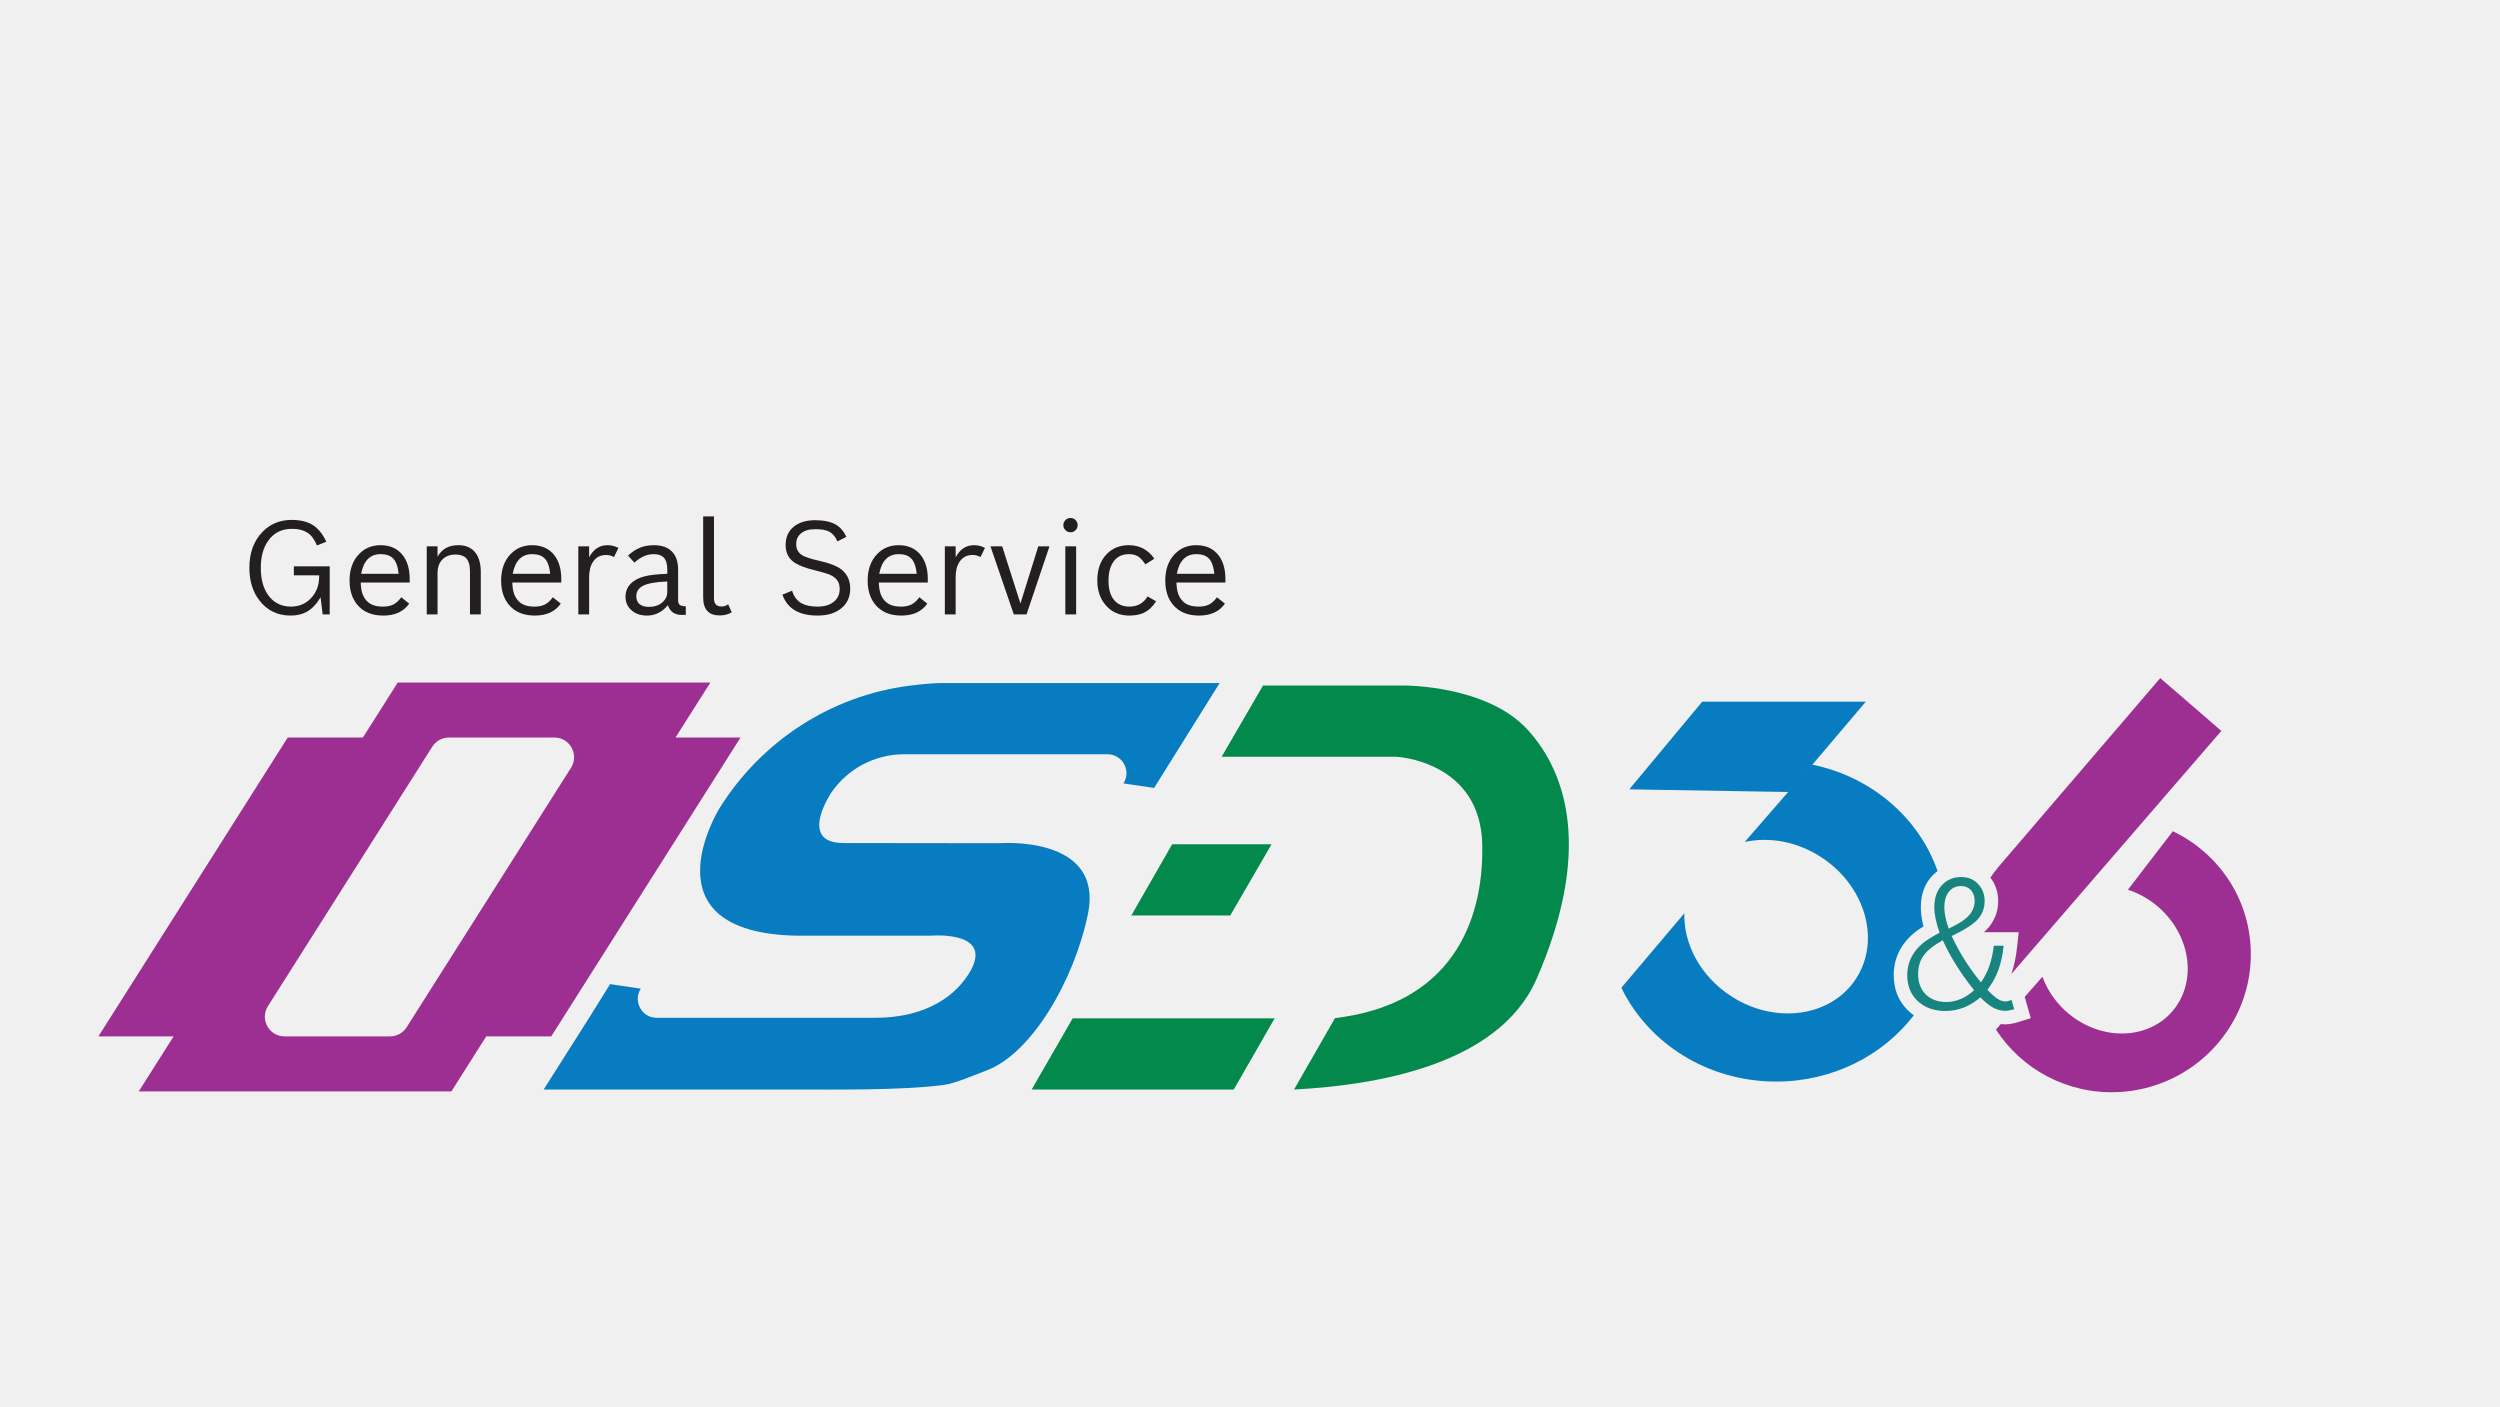
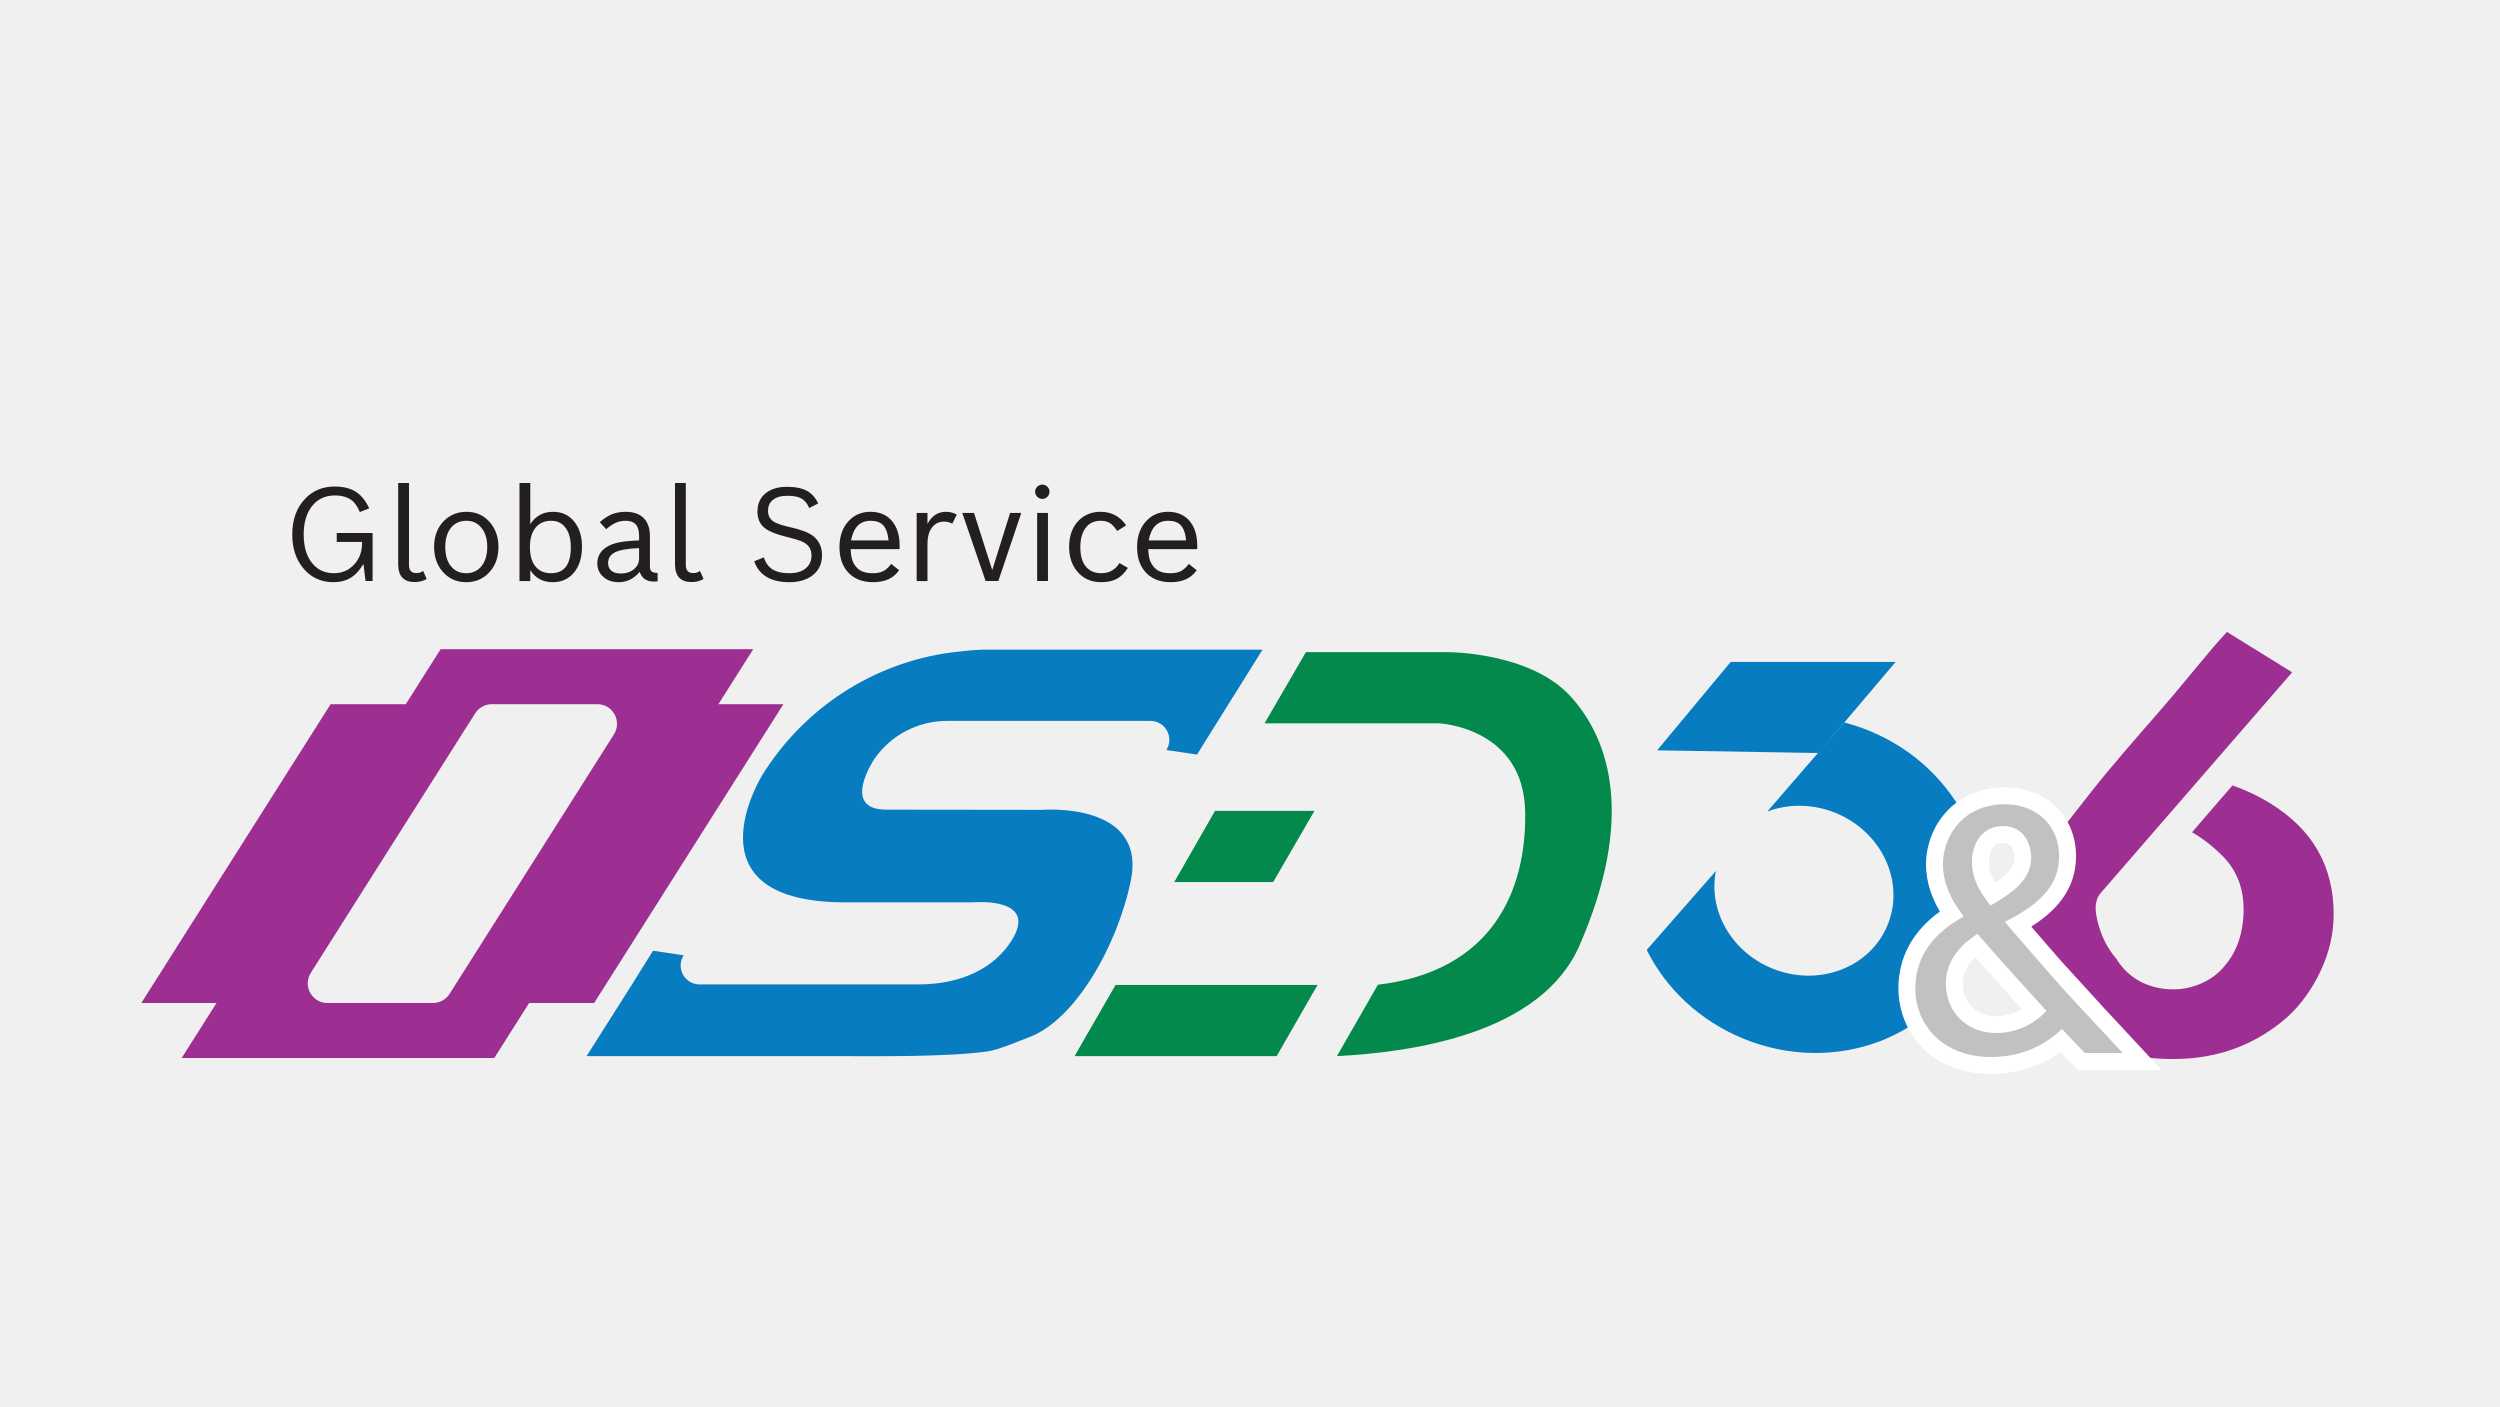
<svg xmlns="http://www.w3.org/2000/svg" id="Layer_1" data-name="Layer 1" viewBox="0 0 1920 1080">
  <g>
    <g>
-       <polygon points="1251.28 606.22 1307.31 538.89 1432.93 538.89 1374.1 608.26 1251.28 606.22" style="fill: #077cc1; stroke-width: 0px;" />
-       <path d="M1488.05,668.93c-14.33-40.94-50.86-72.39-96.16-81.66-.1-.02-.21-.04-.31-.06l-18.28,21.04-33.36,38.38c18.73-4.1,40.22-.42,58.91,11.8,33.86,22.13,45.73,63.91,26.51,93.32-19.23,29.4-62.25,35.29-96.11,13.16-23.41-15.31-36.3-39.99-35.69-63.48l-48.35,57.17c20.58,42.51,66.05,72.05,118.85,72.05,43.51,0,82.04-20.06,105.76-50.9-1.94-1.36-3.74-2.91-5.43-4.67-6.65-6.97-10.01-15.73-10.01-26.06,0-12.84,5.25-23.77,15.59-32.48,1.84-1.55,4.26-3.23,7.28-5.09-1.37-5.29-2.05-10.24-2.05-14.83,0-10.15,3.19-18.48,9.47-24.77,1.08-1.06,2.21-2.03,3.4-2.9Z" style="fill: #077cc1; stroke-width: 0px;" />
+       <path d="M1026.78,811.11c59.14-3.06,156.86-17.43,186.3-85.03,42-96.45,24.27-157.18-6.98-191.35-31.25-34.16-94.3-33.88-94.3-33.88h-108.87l-31.75,54.67h133.95s65.01,2.97,66.2,67.8c1.13,61.56-25.86,122.7-113.11,132.94l-31.45,54.85Z" style="fill: #02894b; stroke-width: 0px;" />
+       <polygon points="980.48 811.11 825.26 811.11 856.75 756.44 1011.87 756.44 980.48 811.11" style="fill: #02894b; stroke-width: 0px;" />
+       <polygon points="1009.49 622.76 933.15 622.76 901.82 677.43 977.79 677.43 1009.49 622.76" style="fill: #02894b; stroke-width: 0px;" />
    </g>
-     <g>
-       <path d="M1728.56,729.05c-1.47-40.32-25.61-74.39-59.84-90.65l-34.46,44.91c5.09,1.64,10.1,3.97,14.93,7.01,28.22,17.77,39.16,53.09,24.46,78.88-14.71,25.79-49.5,32.3-77.72,14.52-13.16-8.29-22.56-20.39-27.35-33.56l-13.57,15.43,4.62,16.39-9.66,2.99c-3.7,1.15-6.93,1.71-9.84,1.71-1.17,0-2.33-.06-3.48-.21l-3.74,4.26c19.59,30.25,54.41,49.64,93.37,48.01,58.61-2.47,104.42-51.57,102.29-109.7Z" style="fill: #9d2f92; stroke-width: 0px;" />
-       <path d="M1549.12,727.44l1.25-11.5h-26.74c.5-.43.97-.86,1.42-1.29l.06-.06c6.2-6.07,9.49-13.84,9.49-22.49,0-6.89-2.01-12.97-6-18.11,1.87-2.65,3.9-5.36,6.12-8.12l124.34-145.08,46.93,40.54-161.3,186.71c2.09-5.87,3.58-12.79,4.42-20.6Z" style="fill: #9d2f92; stroke-width: 0px;" />
-     </g>
-     <path d="M1494.2,776.45c-9.4,0-16.85-2.86-22.33-8.57-4.75-4.98-7.12-11.27-7.12-18.88,0-9.68,3.96-17.86,11.89-24.55,2.58-2.17,6.91-4.89,13-8.16-2.72-7.37-4.08-13.94-4.08-19.71,0-7.33,2.14-13.14,6.43-17.42,3.78-3.73,8.53-5.6,14.24-5.6s10.03,1.98,13.48,5.95c3,3.46,4.49,7.65,4.49,12.58,0,5.9-2.12,10.92-6.36,15.07-3.73,3.6-10.05,7.49-18.95,11.69,5.67,12.35,13.16,24.25,22.47,35.68,2.77-4.01,4.9-8.16,6.4-12.45,1.5-4.29,2.69-9.54,3.56-15.76h7.47c-.78,7.24-2.13,13.46-4.04,18.67-1.91,5.21-4.71,10.28-8.4,15.21,3.18,3.32,5.8,5.64,7.85,6.95,2.05,1.31,4.11,1.97,6.19,1.97,1.11,0,2.6-.39,4.49-1.18l2.01,7.12c-2.67.83-4.93,1.24-6.78,1.24-3.23,0-6.32-.79-9.27-2.39-2.95-1.59-6.25-4.23-9.89-7.92-8.2,6.96-17.12,10.44-26.76,10.44ZM1494.62,769.54c7.65,0,14.82-3.02,21.5-9.06-10.33-12.91-18.35-25.7-24.06-38.37-6.96,3.87-11.86,7.77-14.69,11.69-2.84,3.92-4.25,8.71-4.25,14.38,0,6.87,2.21,12.28,6.64,16.25,3.87,3.41,8.83,5.12,14.87,5.12ZM1496.62,713.19l1.11-.55c3.96-2.03,6.71-3.55,8.23-4.56,7.05-4.33,10.58-9.66,10.58-15.97,0-3.55-.94-6.37-2.83-8.47-1.89-2.1-4.43-3.15-7.61-3.15-4.24,0-7.51,1.66-9.82,4.98-2.03,2.86-3.04,6.61-3.04,11.27s1.13,10.05,3.39,16.46Z" style="fill: #18847f; stroke-width: 0px;" />
+     <path d="M969.62,498.94h-215.42s-9.16.28-23.13,2.09c-60.2,7.83-113.62,42.68-145.66,94.24,0,0-59.39,95.6,59.86,97.71h102.08s50.9-4.59,29.56,29.35c-13.25,21.06-38.38,33.71-71.7,33.71h-167.93c-11.49,0-18.43-12.71-12.22-22.37h0s-23.55-3.49-23.55-3.49l-16.12,25.86-34.91,55.07h190.93c32.24,0,84.13.8,116.71-3.56,8.46-1.13,24.57-8.13,32.1-10.91,35.15-12.96,67.78-69.61,78.22-120.19,12.62-61.12-68.07-54.48-68.07-54.48l-119.72-.15c-35.36-.04-9.23-38.8-9.23-38.8,12.65-18.39,33.53-29.37,55.85-29.37h156.25c11.49,0,18.43,12.71,12.22,22.37l23.55,3.49,50.35-80.58Z" style="fill: #077cc1; stroke-width: 0px;" />
+     <path d="M551.74,540.8l26.75-42.24h-240.09l-26.75,42.24h-57.74l-145.37,229.5h57.74l-26.75,42.24h240.09l26.75-42.24h49.93l145.37-229.5h-49.93ZM238.71,747.11l126.23-199.28c2.77-4.37,7.59-7.02,12.76-7.02h81.04c11.91,0,19.14,13.13,12.76,23.2l-126.23,199.28c-2.77,4.37-7.59,7.02-12.76,7.02h-81.04c-11.91,0-19.14-13.13-12.76-23.2Z" style="fill: #9d2f92; stroke-width: 0px;" />
+   </g>
+   <g>
+     <path d="M256.14,447.12c-9.96,0-17.94-3.86-23.93-11.57-5.18-6.71-7.76-15.05-7.76-25.05,0-11.62,3.42-20.9,10.25-27.83,5.92-6.02,13.36-9.03,22.31-9.03,8.43,0,14.91,2.17,19.43,6.49,2.8,2.64,5.18,6.07,7.13,10.3l-7.23,2.83c-1.46-3.45-3.12-6.1-4.98-7.96-3.32-3.19-8.04-4.79-14.16-4.79-7.88,0-13.98,3.06-18.31,9.18-3.78,5.31-5.66,12.24-5.66,20.8,0,9.73,2.36,17.3,7.08,22.71,4.13,4.69,9.5,7.03,16.11,7.03s12.04-2.47,16.21-7.42c3.61-4.26,5.42-9.46,5.42-15.58v-1.03h-19.43v-6.88h27.54v36.91h-5.42l-1.61-13.13c-3.12,5.24-6.67,8.95-10.64,11.13-3.45,1.92-7.57,2.88-12.35,2.88Z" style="fill: #231f20; stroke-width: 0px;" />
+     <path d="M318.5,447.02c-8.46,0-12.7-4.59-12.7-13.77v-62.3h8.3v62.99c0,4.13,1.9,6.2,5.71,6.2,1.99,0,3.71-.57,5.18-1.71l2.73,6.2c-2.67,1.6-5.75,2.39-9.23,2.39Z" style="fill: #231f20; stroke-width: 0px;" />
+     <path d="M358.29,393.07c7.62,0,13.75,2.88,18.41,8.64,4.07,4.98,6.1,11.08,6.1,18.31,0,8.46-2.62,15.27-7.86,20.41-4.56,4.46-10.21,6.69-16.94,6.69-7.62,0-13.79-2.88-18.51-8.64-4.07-4.98-6.1-11.1-6.1-18.36,0-8.46,2.62-15.25,7.86-20.36,4.59-4.46,10.27-6.69,17.04-6.69ZM358.29,399.95c-5.4,0-9.57,2.04-12.5,6.1-2.54,3.55-3.81,8.29-3.81,14.21,0,6.54,1.63,11.62,4.88,15.23,2.86,3.16,6.58,4.74,11.13,4.74,5.31,0,9.42-2.05,12.35-6.15,2.57-3.58,3.86-8.24,3.86-13.96,0-6.51-1.64-11.62-4.93-15.33-2.87-3.22-6.53-4.83-10.99-4.83Z" style="fill: #231f20; stroke-width: 0px;" />
+     <path d="M407.27,402.54c4.1-6.31,9.9-9.47,17.38-9.47s12.84,2.77,16.94,8.3c3.58,4.79,5.37,10.94,5.37,18.46,0,8.85-2.29,15.77-6.88,20.75-4,4.36-9.18,6.54-15.53,6.54-7.65,0-13.41-3.09-17.29-9.28v8.4h-8.3v-75.29h8.3v31.59ZM423.28,399.95c-5.47,0-9.65,2.04-12.55,6.1-2.51,3.52-3.76,8.2-3.76,14.06,0,6.84,1.59,12.01,4.79,15.53,2.8,3.06,6.61,4.59,11.43,4.59,10.12,0,15.19-6.62,15.19-19.87,0-6.87-1.51-12.09-4.54-15.67-2.6-3.16-6.12-4.74-10.55-4.74Z" style="fill: #231f20; stroke-width: 0px;" />
+     <path d="M505.02,446.53c-.75.06-1.71.1-2.88.1-5.63,0-9.25-2.49-10.84-7.47-4.46,5.31-9.81,7.96-16.06,7.96-5.21,0-9.36-1.53-12.45-4.59-2.7-2.64-4.05-5.91-4.05-9.81,0-4.1,1.4-7.54,4.2-10.3,2.44-2.41,5.84-4.2,10.21-5.37,4.04-1.07,9.93-1.74,17.68-2v-3.27c0-4.33-.94-7.44-2.83-9.33-1.66-1.66-4.15-2.49-7.47-2.49-2.73,0-5.24.5-7.52,1.49-2.28.99-4.77,2.66-7.47,5l-4.88-5.42c3.12-2.83,6.23-4.87,9.33-6.1,3.09-1.24,6.61-1.86,10.55-1.86,6.41,0,11.21,1.82,14.4,5.47,2.8,3.19,4.2,7.6,4.2,13.23v23.29c0,1.86.42,3.13,1.27,3.83.85.7,2.39,1.08,4.64,1.15v6.49ZM490.81,420.95c-8.95.33-15.27,1.48-18.95,3.47-3.22,1.79-4.83,4.43-4.83,7.91,0,2.6.83,4.61,2.49,6.01,1.66,1.4,4.02,2.1,7.08,2.1,4.46,0,8.02-1.22,10.69-3.66,2.34-2.12,3.52-4.72,3.52-7.81v-8.01Z" style="fill: #231f20; stroke-width: 0px;" />
+     <path d="M531.1,447.02c-8.46,0-12.7-4.59-12.7-13.77v-62.3h8.3v62.99c0,4.13,1.9,6.2,5.71,6.2,1.99,0,3.71-.57,5.18-1.71l2.73,6.2c-2.67,1.6-5.75,2.39-9.23,2.39Z" style="fill: #231f20; stroke-width: 0px;" />
+     <path d="M606.24,447.12c-14.23,0-23.23-5.35-27-16.06l7.42-3.03c1.46,4.69,4.02,7.98,7.67,9.86,2.96,1.56,6.93,2.34,11.91,2.34,5.6,0,9.93-1.38,12.99-4.15,2.67-2.38,4-5.52,4-9.42,0-3.58-1.17-6.38-3.52-8.4-1.37-1.2-3.08-2.19-5.13-2.95-2.05-.76-5.63-1.78-10.74-3.05-7.49-1.82-12.86-3.96-16.11-6.4-4-2.96-6.01-7.29-6.01-12.99,0-6.25,2.29-11.08,6.88-14.5,4-2.99,9.24-4.49,15.72-4.49s11.8,1.06,15.58,3.17c3.61,2.02,6.43,5.22,8.45,9.62l-6.84,3.47c-1.76-3.91-4.12-6.51-7.08-7.81-2.28-1.04-5.62-1.56-10.01-1.56-4.88,0-8.61,1.16-11.18,3.47-2.28,2.02-3.42,4.69-3.42,8.01,0,3.87,1.63,6.77,4.88,8.69,2.31,1.33,6.45,2.67,12.4,4,8.24,1.82,14.11,4.12,17.63,6.88,4.39,3.61,6.59,8.48,6.59,14.6,0,6.74-2.57,12-7.71,15.77-4.46,3.29-10.25,4.93-17.38,4.93Z" style="fill: #231f20; stroke-width: 0px;" />
+     <path d="M670.6,447.12c-8.69,0-15.37-2.8-20.02-8.4-3.91-4.75-5.86-10.92-5.86-18.51,0-8.59,2.49-15.43,7.47-20.51,4.33-4.43,9.77-6.64,16.31-6.64,7.45,0,13.18,2.62,17.19,7.86,3.48,4.56,5.22,10.6,5.22,18.12v2.69h-37.6c.1,3.65.58,6.63,1.44,8.96.86,2.33,2.22,4.34,4.08,6.03,2.6,2.34,6.46,3.52,11.57,3.52,3.19,0,5.86-.55,8.01-1.66,2.15-1.11,4.15-2.95,6.01-5.52l6.1,4.88c-4.26,6.12-10.91,9.18-19.92,9.18ZM653.61,415.04h28.81c-.59-5.7-2.08-9.7-4.49-12.01-2.15-2.05-5.26-3.08-9.33-3.08-8.11,0-13.1,5.03-14.99,15.09Z" style="fill: #231f20; stroke-width: 0px;" />
+     <path d="M704,393.94h8.3v8.4c3.35-6.18,8.02-9.28,14.01-9.28,3.06,0,5.89.7,8.5,2.1l-3.42,6.98c-2.02-1.04-4.05-1.56-6.1-1.56-4.33,0-7.65,1.73-9.96,5.18-2.02,2.96-3.03,6.88-3.03,11.77v28.71h-8.3v-52.29Z" style="fill: #231f20; stroke-width: 0px;" />
+     <path d="M739.05,393.94h8.98l14.01,43.9,13.72-43.9h8.59l-17.63,52.29h-9.77l-17.92-52.29Z" style="fill: #231f20; stroke-width: 0px;" />
+     <path d="M800.53,372.17c1.5,0,2.78.54,3.86,1.61s1.61,2.36,1.61,3.86-.54,2.83-1.61,3.91-2.36,1.61-3.86,1.61-2.83-.54-3.91-1.61-1.61-2.38-1.61-3.91.54-2.78,1.61-3.86,2.38-1.61,3.91-1.61ZM796.53,393.94h8.3v52.29h-8.3v-52.29Z" style="fill: #231f20; stroke-width: 0px;" />
+     <path d="M845.7,447.12c-7.81,0-14.01-2.83-18.6-8.5-4-4.92-6.01-11.08-6.01-18.51,0-8.66,2.51-15.49,7.52-20.51,4.36-4.36,9.9-6.54,16.6-6.54,8.33,0,14.89,3.47,19.68,10.4l-6.88,4.3c-1.99-2.96-3.9-5-5.74-6.13-1.84-1.12-4.16-1.68-6.96-1.68-5.27,0-9.28,2.04-12.01,6.1-2.41,3.52-3.61,8.29-3.61,14.31,0,6.8,1.58,11.91,4.74,15.33,2.77,3.03,6.59,4.54,11.47,4.54,5.99,0,10.6-2.6,13.82-7.81l6.49,3.71c-2.6,4.17-5.76,7.13-9.47,8.89-3.06,1.4-6.74,2.1-11.04,2.1Z" style="fill: #231f20; stroke-width: 0px;" />
+     <path d="M899.16,447.12c-8.69,0-15.37-2.8-20.02-8.4-3.91-4.75-5.86-10.92-5.86-18.51,0-8.59,2.49-15.43,7.47-20.51,4.33-4.43,9.77-6.64,16.31-6.64,7.45,0,13.18,2.62,17.19,7.86,3.48,4.56,5.22,10.6,5.22,18.12v2.69h-37.6c.1,3.65.58,6.63,1.44,8.96.86,2.33,2.22,4.34,4.08,6.03,2.6,2.34,6.46,3.52,11.57,3.52,3.19,0,5.86-.55,8.01-1.66,2.15-1.11,4.15-2.95,6.01-5.52l6.1,4.88c-4.26,6.12-10.91,9.18-19.92,9.18ZM882.17,415.04h28.81c-.59-5.7-2.08-9.7-4.49-12.01-2.15-2.05-5.26-3.08-9.33-3.08-8.11,0-13.1,5.03-14.99,15.09Z" style="fill: #231f20; stroke-width: 0px;" />
  </g>
  <g>
    <g>
-       <path d="M993.84,836.75c59.14-3.06,156.86-17.43,186.3-85.03,42-96.45,24.27-157.18-6.98-191.35-31.25-34.16-94.3-33.88-94.3-33.88h-108.87l-31.75,54.67h133.95s65.01,2.97,66.2,67.8c1.13,61.56-25.86,122.7-113.11,132.94l-31.45,54.85Z" style="fill: #02894b; stroke-width: 0px;" />
-       <polygon points="947.53 836.75 792.32 836.75 823.81 782.08 978.93 782.08 947.53 836.75" style="fill: #02894b; stroke-width: 0px;" />
-       <polygon points="976.55 648.4 900.21 648.4 868.88 703.07 944.84 703.07 976.55 648.4" style="fill: #02894b; stroke-width: 0px;" />
+       <path d="M1357.29,623.24c16.06-6.03,34.86-6.12,52.6,1.15,35.49,14.55,53.3,53.07,39.78,86.02-13.51,32.96-53.24,47.88-88.72,33.33-31.52-12.93-49.1-44.76-43.16-74.81l-53.11,60.61c14.59,29.36,40.31,54.24,74.16,68.12,70.27,28.82,148.94-.73,175.7-65.99,26.76-65.27-8.51-141.53-78.78-170.35-6.39-2.62-12.85-4.76-19.34-6.43l-59.13,68.36Z" style="fill: #077cc1; stroke-width: 0px;" />
+       <polygon points="1272.66 576.26 1329.17 508.34 1455.89 508.34 1396.55 578.31 1272.66 576.26" style="fill: #077cc1; stroke-width: 0px;" />
    </g>
-     <path d="M936.68,524.57h-215.42s-9.16.28-23.13,2.09c-60.2,7.83-113.62,42.68-145.66,94.24,0,0-59.39,95.6,59.86,97.71h102.08s50.9-4.59,29.56,29.35c-13.25,21.06-38.38,33.71-71.7,33.71h-167.93c-11.49,0-18.43-12.71-12.22-22.37h0s-23.55-3.49-23.55-3.49l-16.12,25.86-34.91,55.07h190.93c32.24,0,84.13.8,116.71-3.56,8.46-1.13,24.57-8.13,32.1-10.91,35.15-12.96,67.78-69.61,78.22-120.19,12.62-61.12-68.07-54.48-68.07-54.48l-119.72-.15c-35.36-.04-9.23-38.8-9.23-38.8,12.65-18.39,33.53-29.37,55.85-29.37h156.25c11.49,0,18.43,12.71,12.22,22.37l23.55,3.49,50.35-80.58Z" style="fill: #077cc1; stroke-width: 0px;" />
-     <path d="M518.79,566.44l26.75-42.24h-240.09l-26.75,42.24h-57.74l-145.37,229.5h57.74l-26.75,42.24h240.09l26.75-42.24h49.93l145.37-229.5h-49.93ZM205.76,772.74l126.23-199.28c2.77-4.37,7.59-7.02,12.76-7.02h81.04c11.91,0,19.14,13.13,12.76,23.2l-126.23,199.28c-2.77,4.37-7.59,7.02-12.76,7.02h-81.04c-11.91,0-19.14-13.13-12.76-23.2Z" style="fill: #9d2f92; stroke-width: 0px;" />
-   </g>
-   <g>
-     <path d="M223.2,472.76c-9.96,0-17.94-3.86-23.93-11.57-5.18-6.71-7.76-15.05-7.76-25.05,0-11.62,3.42-20.9,10.25-27.83,5.92-6.02,13.36-9.03,22.31-9.03,8.43,0,14.91,2.17,19.43,6.49,2.8,2.64,5.18,6.07,7.13,10.3l-7.23,2.83c-1.46-3.45-3.12-6.1-4.98-7.96-3.32-3.19-8.04-4.79-14.16-4.79-7.88,0-13.98,3.06-18.31,9.18-3.78,5.31-5.66,12.24-5.66,20.8,0,9.73,2.36,17.3,7.08,22.71,4.13,4.69,9.5,7.03,16.11,7.03s12.04-2.47,16.21-7.42c3.61-4.26,5.42-9.46,5.42-15.58v-1.03h-19.43v-6.88h27.54v36.91h-5.42l-1.61-13.13c-3.12,5.24-6.67,8.95-10.64,11.13-3.45,1.92-7.57,2.88-12.35,2.88Z" style="fill: #231f20; stroke-width: 0px;" />
-     <path d="M294.34,472.76c-8.69,0-15.37-2.8-20.02-8.4-3.91-4.75-5.86-10.92-5.86-18.51,0-8.59,2.49-15.43,7.47-20.51,4.33-4.43,9.77-6.64,16.31-6.64,7.45,0,13.18,2.62,17.19,7.86,3.48,4.56,5.22,10.6,5.22,18.12v2.69h-37.6c.1,3.65.58,6.63,1.44,8.96.86,2.33,2.22,4.34,4.08,6.03,2.6,2.34,6.46,3.52,11.57,3.52,3.19,0,5.86-.55,8.01-1.66,2.15-1.11,4.15-2.95,6.01-5.52l6.1,4.88c-4.26,6.12-10.91,9.18-19.92,9.18ZM277.35,440.67h28.81c-.59-5.7-2.08-9.7-4.49-12.01-2.15-2.05-5.26-3.08-9.33-3.08-8.11,0-13.1,5.03-14.99,15.09Z" style="fill: #231f20; stroke-width: 0px;" />
-     <path d="M327.74,419.58h8.3v8.01c3.22-5.92,8.53-8.89,15.92-8.89,5.96,0,10.42,2.02,13.38,6.05,2.6,3.52,3.91,8.42,3.91,14.7v32.42h-8.3v-33.01c0-4.79-1.01-8.2-3.03-10.25-1.79-1.82-4.48-2.73-8.06-2.73-4.49,0-8.01,1.43-10.55,4.3-2.18,2.51-3.27,5.75-3.27,9.72v31.98h-8.3v-52.29Z" style="fill: #231f20; stroke-width: 0px;" />
-     <path d="M410.75,472.76c-8.69,0-15.37-2.8-20.02-8.4-3.91-4.75-5.86-10.92-5.86-18.51,0-8.59,2.49-15.43,7.47-20.51,4.33-4.43,9.77-6.64,16.31-6.64,7.45,0,13.18,2.62,17.19,7.86,3.48,4.56,5.22,10.6,5.22,18.12v2.69h-37.6c.1,3.65.58,6.63,1.44,8.96.86,2.33,2.22,4.34,4.08,6.03,2.6,2.34,6.46,3.52,11.57,3.52,3.19,0,5.86-.55,8.01-1.66,2.15-1.11,4.15-2.95,6.01-5.52l6.1,4.88c-4.26,6.12-10.91,9.18-19.92,9.18ZM393.76,440.67h28.81c-.59-5.7-2.08-9.7-4.49-12.01-2.15-2.05-5.26-3.08-9.33-3.08-8.11,0-13.1,5.03-14.99,15.09Z" style="fill: #231f20; stroke-width: 0px;" />
-     <path d="M444.15,419.58h8.3v8.4c3.35-6.18,8.02-9.28,14.01-9.28,3.06,0,5.89.7,8.5,2.1l-3.42,6.98c-2.02-1.04-4.05-1.56-6.1-1.56-4.33,0-7.65,1.73-9.96,5.18-2.02,2.96-3.03,6.88-3.03,11.77v28.71h-8.3v-52.29Z" style="fill: #231f20; stroke-width: 0px;" />
-     <path d="M526.67,472.17c-.75.06-1.71.1-2.88.1-5.63,0-9.25-2.49-10.84-7.47-4.46,5.31-9.81,7.96-16.06,7.96-5.21,0-9.36-1.53-12.45-4.59-2.7-2.64-4.05-5.91-4.05-9.81,0-4.1,1.4-7.54,4.2-10.3,2.44-2.41,5.84-4.2,10.21-5.37,4.04-1.07,9.93-1.74,17.68-2v-3.27c0-4.33-.94-7.44-2.83-9.33-1.66-1.66-4.15-2.49-7.47-2.49-2.73,0-5.24.5-7.52,1.49-2.28.99-4.77,2.66-7.47,5l-4.88-5.42c3.12-2.83,6.23-4.87,9.33-6.1,3.09-1.24,6.61-1.86,10.55-1.86,6.41,0,11.21,1.82,14.4,5.47,2.8,3.19,4.2,7.6,4.2,13.23v23.29c0,1.86.42,3.13,1.27,3.83.85.7,2.39,1.08,4.64,1.15v6.49ZM512.46,446.58c-8.95.33-15.27,1.48-18.95,3.47-3.22,1.79-4.83,4.43-4.83,7.91,0,2.6.83,4.61,2.49,6.01,1.66,1.4,4.02,2.1,7.08,2.1,4.46,0,8.02-1.22,10.69-3.66,2.34-2.12,3.52-4.72,3.52-7.81v-8.01Z" style="fill: #231f20; stroke-width: 0px;" />
-     <path d="M552.74,472.66c-8.46,0-12.7-4.59-12.7-13.77v-62.3h8.3v62.99c0,4.13,1.9,6.2,5.71,6.2,1.99,0,3.71-.57,5.18-1.71l2.73,6.2c-2.67,1.6-5.75,2.39-9.23,2.39Z" style="fill: #231f20; stroke-width: 0px;" />
-     <path d="M627.89,472.76c-14.23,0-23.23-5.35-27-16.06l7.42-3.03c1.46,4.69,4.02,7.98,7.67,9.86,2.96,1.56,6.93,2.34,11.91,2.34,5.6,0,9.93-1.38,12.99-4.15,2.67-2.38,4-5.52,4-9.42,0-3.58-1.17-6.38-3.52-8.4-1.37-1.2-3.08-2.19-5.13-2.95-2.05-.76-5.63-1.78-10.74-3.05-7.49-1.82-12.86-3.96-16.11-6.4-4-2.96-6.01-7.29-6.01-12.99,0-6.25,2.29-11.08,6.88-14.5,4-2.99,9.24-4.49,15.72-4.49s11.8,1.06,15.58,3.17c3.61,2.02,6.43,5.22,8.45,9.62l-6.84,3.47c-1.76-3.91-4.12-6.51-7.08-7.81-2.28-1.04-5.62-1.56-10.01-1.56-4.88,0-8.61,1.16-11.18,3.47-2.28,2.02-3.42,4.69-3.42,8.01,0,3.87,1.63,6.77,4.88,8.69,2.31,1.33,6.45,2.67,12.4,4,8.24,1.82,14.11,4.12,17.63,6.88,4.39,3.61,6.59,8.48,6.59,14.6,0,6.74-2.57,12-7.71,15.77-4.46,3.29-10.25,4.93-17.38,4.93Z" style="fill: #231f20; stroke-width: 0px;" />
-     <path d="M692.24,472.76c-8.69,0-15.37-2.8-20.02-8.4-3.91-4.75-5.86-10.92-5.86-18.51,0-8.59,2.49-15.43,7.47-20.51,4.33-4.43,9.77-6.64,16.31-6.64,7.45,0,13.18,2.62,17.19,7.86,3.48,4.56,5.22,10.6,5.22,18.12v2.69h-37.6c.1,3.65.58,6.63,1.44,8.96.86,2.33,2.22,4.34,4.08,6.03,2.6,2.34,6.46,3.52,11.57,3.52,3.19,0,5.86-.55,8.01-1.66,2.15-1.11,4.15-2.95,6.01-5.52l6.1,4.88c-4.26,6.12-10.91,9.18-19.92,9.18ZM675.25,440.67h28.81c-.59-5.7-2.08-9.7-4.49-12.01-2.15-2.05-5.26-3.08-9.33-3.08-8.11,0-13.1,5.03-14.99,15.09Z" style="fill: #231f20; stroke-width: 0px;" />
-     <path d="M725.64,419.58h8.3v8.4c3.35-6.18,8.02-9.28,14.01-9.28,3.06,0,5.89.7,8.5,2.1l-3.42,6.98c-2.02-1.04-4.05-1.56-6.1-1.56-4.33,0-7.65,1.73-9.96,5.18-2.02,2.96-3.03,6.88-3.03,11.77v28.71h-8.3v-52.29Z" style="fill: #231f20; stroke-width: 0px;" />
-     <path d="M760.7,419.58h8.98l14.01,43.9,13.72-43.9h8.59l-17.63,52.29h-9.77l-17.92-52.29Z" style="fill: #231f20; stroke-width: 0px;" />
-     <path d="M822.17,397.8c1.5,0,2.78.54,3.86,1.61s1.61,2.36,1.61,3.86-.54,2.83-1.61,3.91-2.36,1.61-3.86,1.61-2.83-.54-3.91-1.61-1.61-2.38-1.61-3.91.54-2.78,1.61-3.86,2.38-1.61,3.91-1.61ZM818.17,419.58h8.3v52.29h-8.3v-52.29Z" style="fill: #231f20; stroke-width: 0px;" />
-     <path d="M867.34,472.76c-7.81,0-14.01-2.83-18.6-8.5-4-4.92-6.01-11.08-6.01-18.51,0-8.66,2.51-15.49,7.52-20.51,4.36-4.36,9.9-6.54,16.6-6.54,8.33,0,14.89,3.47,19.68,10.4l-6.88,4.3c-1.99-2.96-3.9-5-5.74-6.13-1.84-1.12-4.16-1.68-6.96-1.68-5.27,0-9.28,2.04-12.01,6.1-2.41,3.52-3.61,8.29-3.61,14.31,0,6.8,1.58,11.91,4.74,15.33,2.77,3.03,6.59,4.54,11.47,4.54,5.99,0,10.6-2.6,13.82-7.81l6.49,3.71c-2.6,4.17-5.76,7.13-9.47,8.89-3.06,1.4-6.74,2.1-11.04,2.1Z" style="fill: #231f20; stroke-width: 0px;" />
-     <path d="M920.81,472.76c-8.69,0-15.37-2.8-20.02-8.4-3.91-4.75-5.86-10.92-5.86-18.51,0-8.59,2.49-15.43,7.47-20.51,4.33-4.43,9.77-6.64,16.31-6.64,7.45,0,13.18,2.62,17.19,7.86,3.48,4.56,5.22,10.6,5.22,18.12v2.69h-37.6c.1,3.65.58,6.63,1.44,8.96.86,2.33,2.22,4.34,4.08,6.03,2.6,2.34,6.46,3.52,11.57,3.52,3.19,0,5.86-.55,8.01-1.66,2.15-1.11,4.15-2.95,6.01-5.52l6.1,4.88c-4.26,6.12-10.91,9.18-19.92,9.18ZM903.81,440.67h28.81c-.59-5.7-2.08-9.7-4.49-12.01-2.15-2.05-5.26-3.08-9.33-3.08-8.11,0-13.1,5.03-14.99,15.09Z" style="fill: #231f20; stroke-width: 0px;" />
+     <path d="M1609.67,701.06c-.67-5.77.16-11.18,3.67-15.23l147.03-169.5-50.05-30.99c-13.99,14.77-29.73,35.44-50.17,58.99-19.95,22.98-39.15,44.65-54.97,64.92-8.81,11.37-16.49,20.79-22.71,29.21.31.7.6,1.4.88,2.11.14.35.26.69.39,1.04.37,1.05.71,2.12,1.01,3.21.1.36.2.73.28,1.09.1.37.19.74.26,1.11.07.32.14.63.2.95.09.43.17.87.24,1.3.07.38.13.76.18,1.15.05.31.09.61.13.92.03.27.06.55.09.82.11.97.19,1.96.23,2.96.04.8.06,1.61.06,2.42,0,.67,0,1.33-.04,1.99,0,.5-.04,1-.08,1.5-.01.36-.04.71-.08,1.06-.01.25-.03.5-.07.75-.02.3-.05.6-.09.9-.04.34-.08.67-.13,1-.11.8-.24,1.59-.39,2.37-.04.22-.08.44-.13.65-.08.43-.18.86-.28,1.28-.14.61-.3,1.21-.47,1.81,0,.01,0,.02,0,.02-.15.53-.3,1.05-.47,1.57-.03.11-.07.22-.11.34-.18.55-.37,1.11-.58,1.65-.02.04-.03.09-.05.14-.2.54-.41,1.07-.64,1.6-.22.53-.46,1.06-.71,1.58-.04.11-.1.23-.16.34-.19.41-.39.82-.6,1.22-.1.21-.21.42-.32.62-.16.29-.32.58-.49.87-.11.21-.22.41-.35.62-.28.5-.59.99-.9,1.49-.02.03-.03.05-.04.07-.33.52-.68,1.04-1.04,1.56-.32.47-.65.94-1,1.4-.5.69-1.03,1.37-1.58,2.04-.14.18-.29.36-.45.54-1.01,1.22-2.09,2.41-3.26,3.59-.33.35-.68.69-1.03,1.03-.13.13-.26.26-.4.39-.38.36-.76.72-1.15,1.08-.96.88-1.96,1.76-3.01,2.63-.27.22-.55.45-.84.68-.34.27-.69.55-1.05.83-1.33,1.04-2.72,2.06-4.18,3.08-.21,3.24-.32,6.51-.32,9.79,0,4.43.21,8.74.65,12.92,3.29,3.81,6.5,7.51,9.59,11.05l.08-.09,15.05,16.67,66.2,60.3-26.72-76.85s-11.94-12.68-15.11-34.56Z" style="fill: #9d2f92; stroke-width: 0px;" />
+     <path d="M1792.25,702.03c0,14.94-3.32,29.44-9.94,43.51-6.64,14.09-15.07,25.83-25.31,35.26-12.07,10.69-25.44,18.78-40.13,24.29-14.67,5.51-30.75,8.26-48.23,8.26-10.33,0-20.25-.91-29.79-2.73l-4.96-5.33c-3.05-3.28-6-6.46-8.88-9.56-6.57-7.08-12.83-13.82-19.11-20.49.04-.05.08-.1.11-.15,7.84-10.34,14-23.25,18.77-39.47,1.75,2.82,3.72,5.48,5.91,7.96,5.13,5.65,11.04,9.77,17.67,12.37,6.64,2.58,13.6,3.88,20.84,3.88s14.86-1.6,21.97-4.82c7.09-3.23,12.9-7.66,17.43-13.32,4.69-5.34,8.27-11.69,10.76-19.06,2.49-7.4,3.74-15.56,3.74-24.5,0-12.41-3.17-23.33-9.53-32.76-6.33-9.41-19.96-20.42-30.08-26.23l31.05-35.97c10.33,3.68,19.72,8.1,28.15,13.25,16.75,10.22,29.19,22.46,37.34,36.68,8.14,14.24,12.22,30.55,12.22,48.93Z" style="fill: #9d2f92; stroke-width: 0px;" />
+     <g>
+       <path d="M1616.2,774.52c4.83,5.16,9.69,10.39,14.73,15.82,2.86,3.08,5.79,6.24,8.82,9.5l20.34,21.86h-64.25l-3.81-3.81c-3.21-3.22-6.29-6.4-9.56-9.84-15.66,11.23-33.36,16.71-53.76,16.71-46.44,0-70.73-33.06-70.73-65.71,0-23.74,10.95-43.91,31.83-58.98-6.99-11.84-10.64-24.14-10.64-36.12,0-28.75,21.27-59.29,60.69-59.29,31.61,0,54.55,22.24,54.55,52.88,0,26.61-17.05,43.19-34.46,54.09,8.03,9.29,15.91,18.36,22.93,26.38M1516.92,734.94c-6.39,6.13-9.51,12.9-9.51,20.49,0,14.68,10.48,24.93,25.49,24.93,7.08,0,13.97-1.89,19.96-5.37-9.62-10.58-22.56-24.88-35.93-40.05ZM1538.2,647.39c-3.35,0-5.74,1.05-7.52,3.3-2.03,2.56-3.19,6.58-3.19,11.04,0,5.51,1.41,10.54,4.77,16.27,11.98-8.16,14.69-13.65,14.69-19.34,0-3.39-.85-11.26-8.75-11.26Z" style="fill: #fff; stroke-width: 0px;" />
+       <path d="M1599.27,775.51c10.04,10.6,19.8,21.2,30.96,33.19h-29.01c-5.3-5.3-10.32-10.6-17.57-18.41-16.18,15.06-34.3,21.47-54.94,21.47-36.54,0-57.73-24.54-57.73-52.71,0-25.66,15.34-43.23,36.81-54.94v-.84c-9.76-12.27-15.62-25.94-15.62-39.32,0-22.87,16.45-46.3,47.69-46.3,23.43,0,41.55,15.62,41.55,39.88,0,19.8-11.43,35.42-41.28,50.2v.84c15.9,18.41,33.75,39.05,45.74,52.43M1571.66,776.35c-11.16-12.27-32.07-35.14-52.99-59.13-10.04,6.41-24.26,18.41-24.26,38.21,0,21.48,15.9,37.93,38.49,37.93,16.17,0,29.84-7.25,38.76-17.01ZM1514.49,661.72c0,13.39,6.14,23.7,14.22,33.75,18.96-10.88,31.23-20.92,31.23-36.82,0-11.43-6.41-24.26-21.75-24.26s-23.71,12.83-23.71,27.33Z" style="fill: #c2c1c0; stroke-width: 0px;" />
+     </g>
  </g>
</svg>
